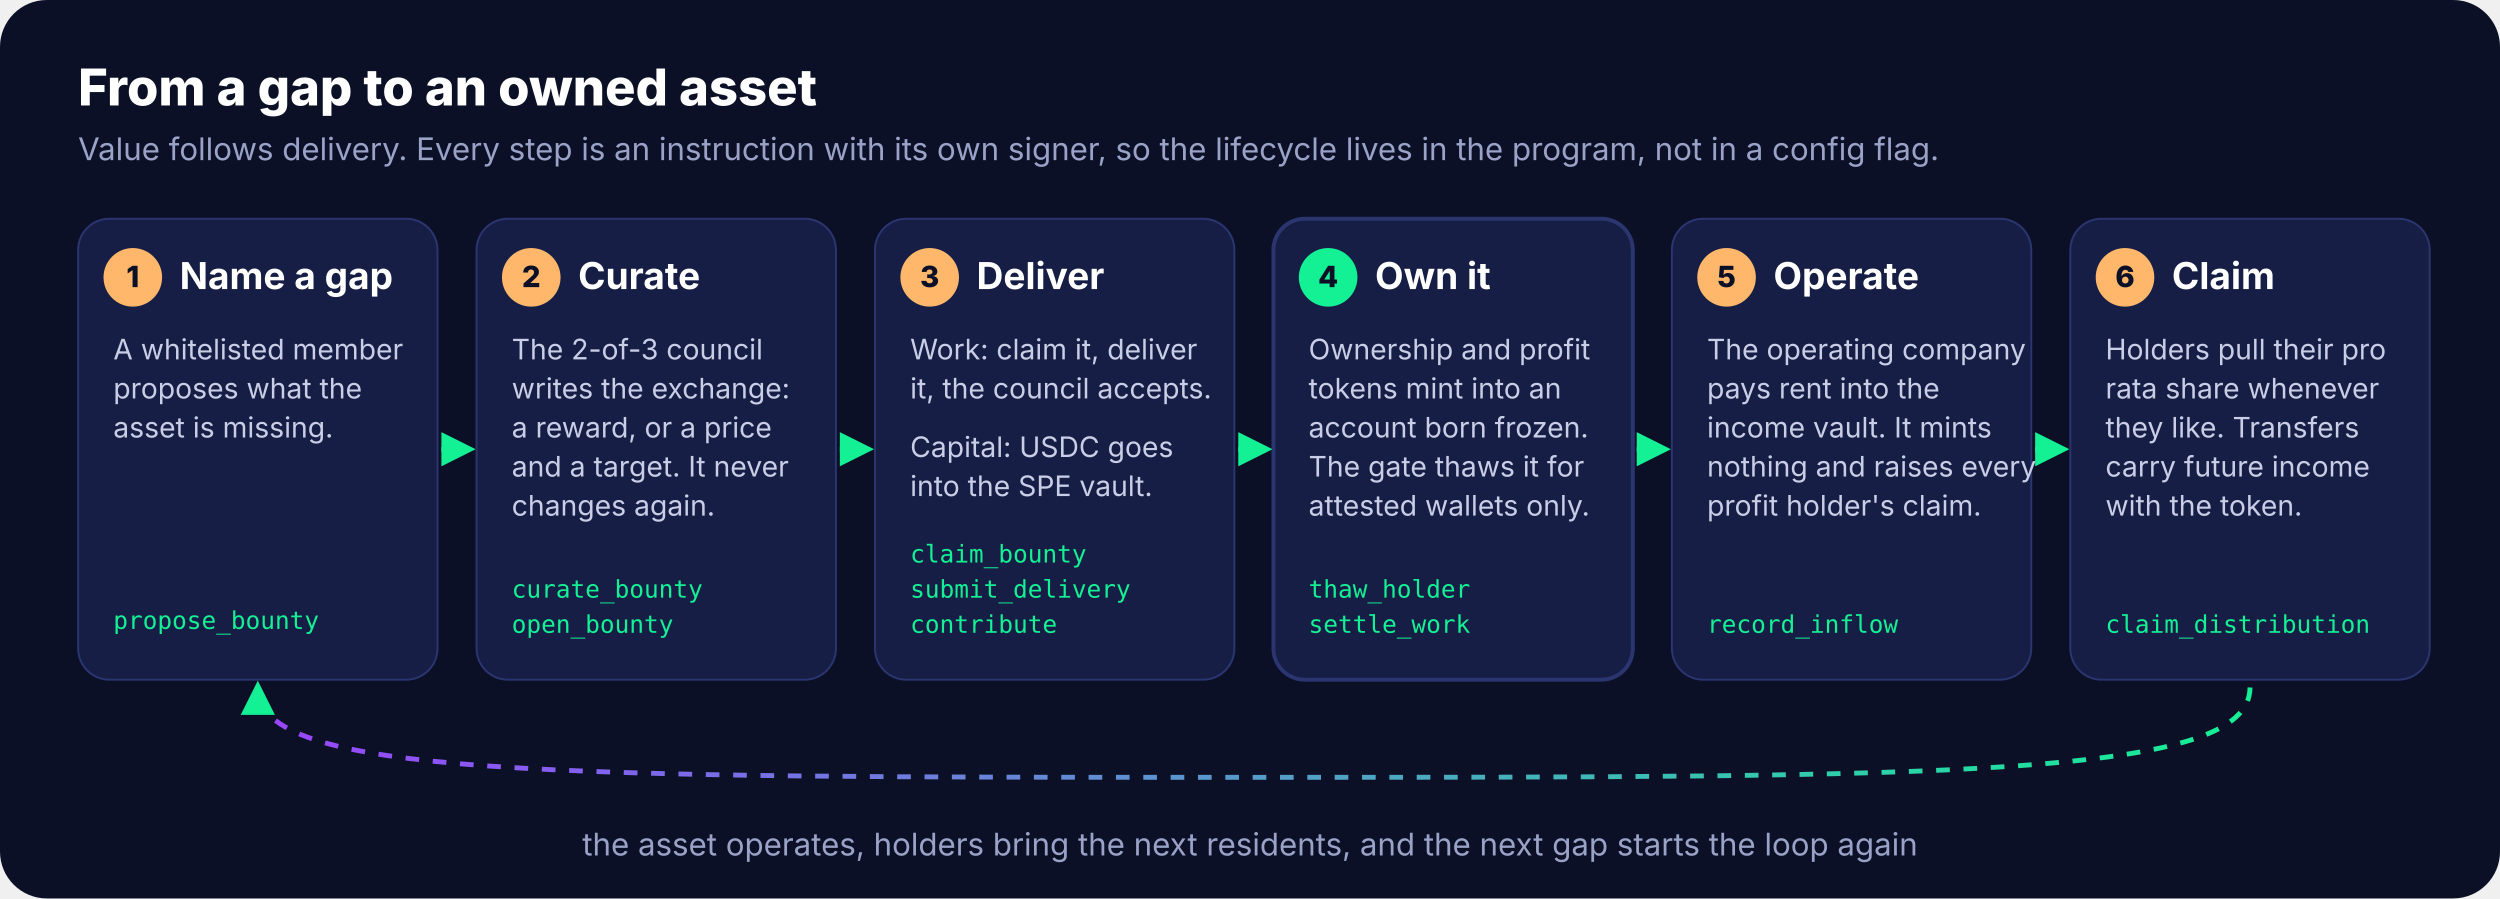
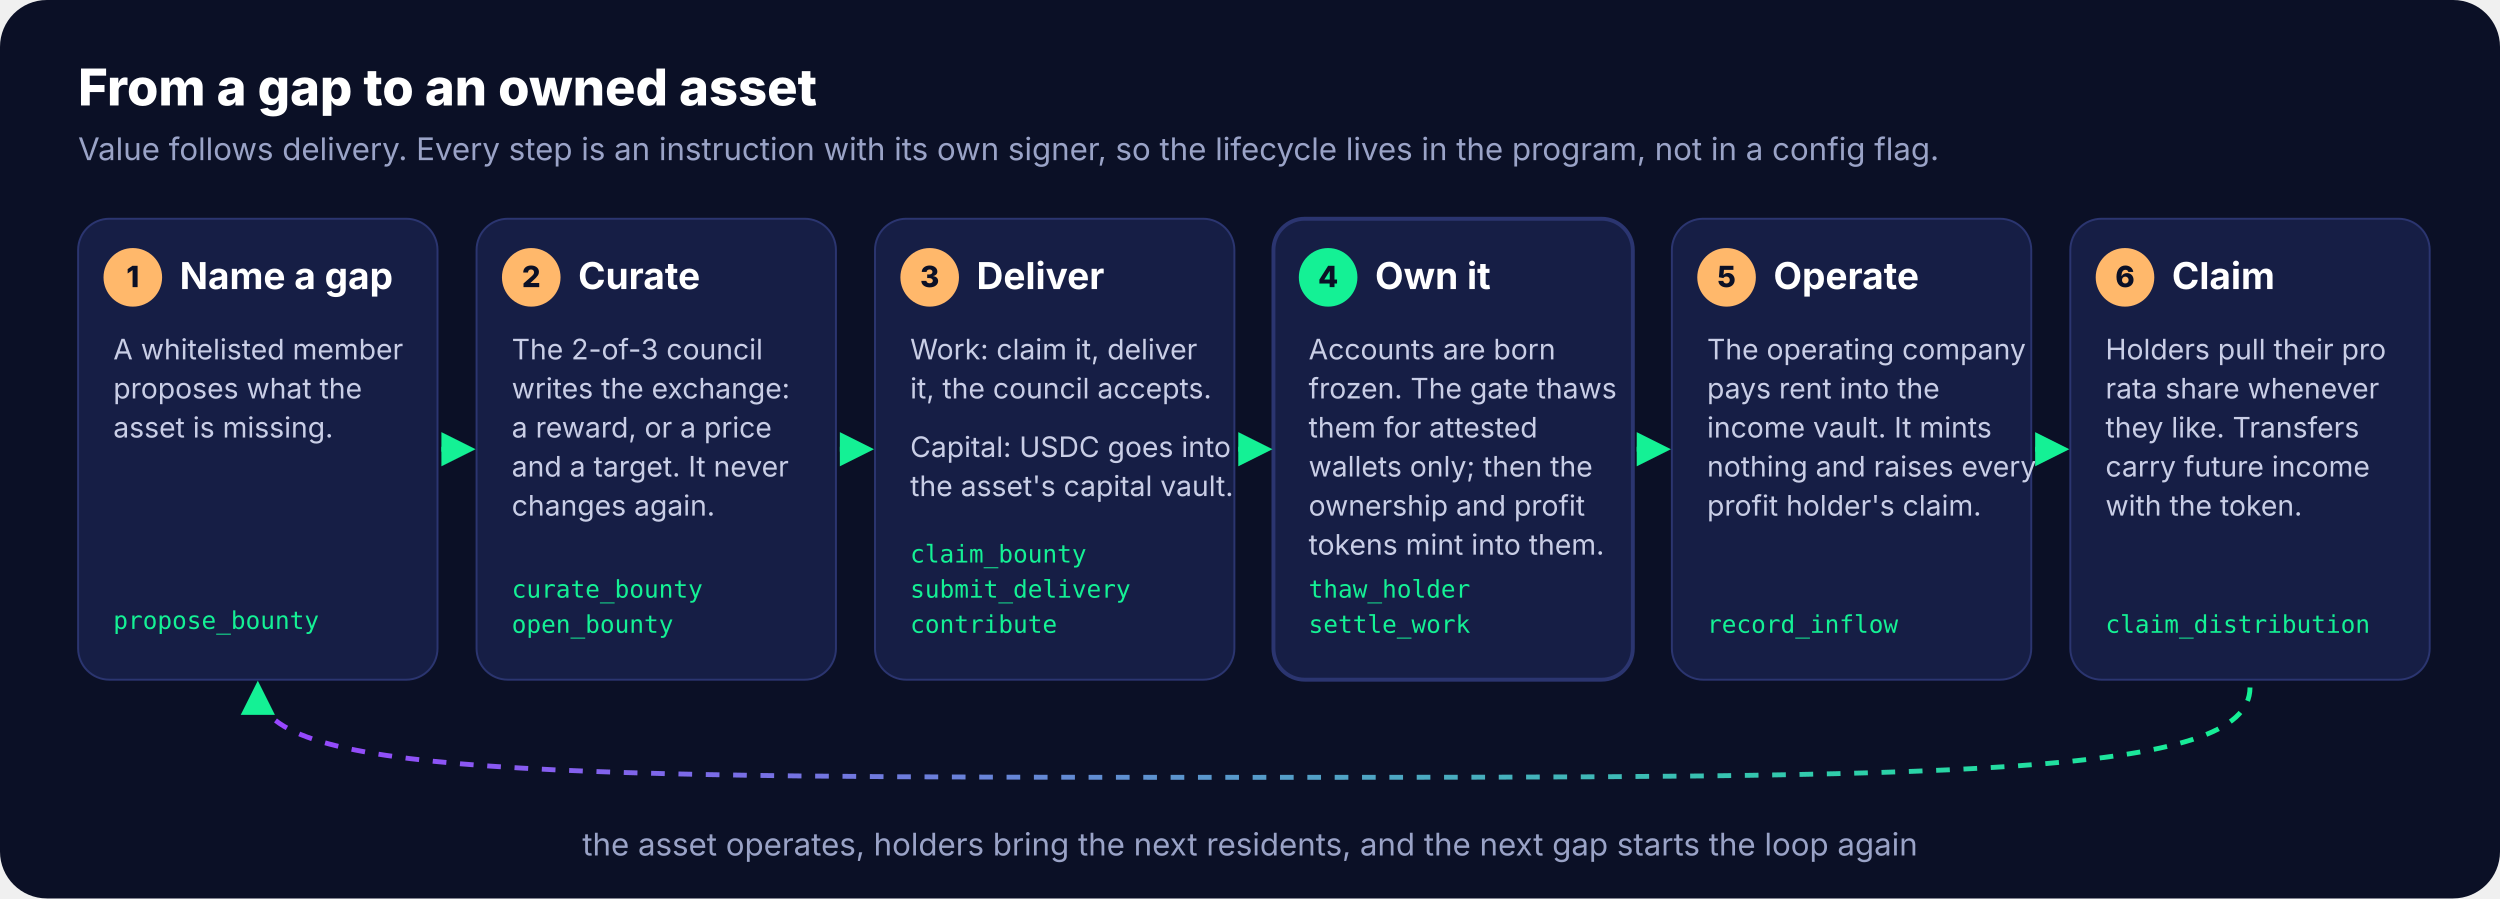
<svg xmlns="http://www.w3.org/2000/svg" width="1280" height="460" viewBox="0 0 1280 460" role="img" aria-labelledby="t d">
  <defs>
    <linearGradient id="sol" x1="0" y1="0" x2="1" y2="0">
      <stop offset="0" stop-color="#9945FF" />
      <stop offset="1" stop-color="#14F195" />
    </linearGradient>
    <marker id="arrow" viewBox="0 0 10 10" refX="8" refY="5" markerWidth="7" markerHeight="7" orient="auto-start-reverse">
      <path d="M0 0 L10 5 L0 10 z" fill="#14F195" />
    </marker>
    <style>
      .h { font: 700 19px -apple-system, BlinkMacSystemFont, 'Segoe UI', Inter, Helvetica, Arial, sans-serif; fill: #ffffff; }
      .b { font: 400 14.5px -apple-system, BlinkMacSystemFont, 'Segoe UI', Inter, Helvetica, Arial, sans-serif; fill: #C9CEE6; }
      .m { font: 500 12.5px ui-monospace, SFMono-Regular, Menlo, monospace; fill: #14F195; }
      .n { font: 800 15px -apple-system, BlinkMacSystemFont, 'Segoe UI', Inter, Helvetica, Arial, sans-serif; fill: #0B1026; }
      .title { font: 800 26px -apple-system, BlinkMacSystemFont, 'Segoe UI', Inter, Helvetica, Arial, sans-serif; fill: #ffffff; }
      .sub { font: 400 16px -apple-system, BlinkMacSystemFont, 'Segoe UI', Inter, Helvetica, Arial, sans-serif; fill: #9AA3C7; }
      .card { fill: #161E45; stroke: #2B3570; }
    </style>
  </defs>
  <rect width="1280" height="460" rx="24" fill="#0B1026" />
  <text x="40" y="54" class="title">From a gap to an owned asset</text>
  <text x="40" y="82" class="sub">Value follows delivery. Every step is an instruction with its own signer, so the lifecycle lives in the program, not in a config flag.</text>
  <g transform="translate(40 112)">
    <rect class="card" width="184" height="236" rx="16" />
    <circle cx="28" cy="30" r="15" fill="#FFB86B" />
    <text x="28" y="35" class="n" text-anchor="middle">1</text>
    <text x="52" y="36" class="h">Name a gap</text>
    <text class="b">
      <tspan x="18" y="72">A whitelisted member</tspan>
      <tspan x="18" y="92">proposes what the</tspan>
      <tspan x="18" y="112">asset is missing.</tspan>
    </text>
    <text class="m">
      <tspan x="18" y="210">propose_bounty</tspan>
    </text>
  </g>
  <g transform="translate(244 112)">
    <rect class="card" width="184" height="236" rx="16" />
    <circle cx="28" cy="30" r="15" fill="#FFB86B" />
    <text x="28" y="35" class="n" text-anchor="middle">2</text>
    <text x="52" y="36" class="h">Curate</text>
    <text class="b">
      <tspan x="18" y="72">The 2-of-3 council</tspan>
      <tspan x="18" y="92">writes the exchange:</tspan>
      <tspan x="18" y="112">a reward, or a price</tspan>
      <tspan x="18" y="132">and a target. It never</tspan>
      <tspan x="18" y="152">changes again.</tspan>
    </text>
    <text class="m">
      <tspan x="18" y="194">curate_bounty</tspan>
      <tspan x="18" y="212">open_bounty</tspan>
    </text>
  </g>
  <g transform="translate(448 112)">
    <rect class="card" width="184" height="236" rx="16" />
    <circle cx="28" cy="30" r="15" fill="#FFB86B" />
    <text x="28" y="35" class="n" text-anchor="middle">3</text>
    <text x="52" y="36" class="h">Deliver</text>
    <text class="b">
      <tspan x="18" y="72">Work: claim it, deliver</tspan>
      <tspan x="18" y="92">it, the council accepts.</tspan>
-       <tspan x="18" y="122">Capital: USDC goes</tspan>
-       <tspan x="18" y="142">into the SPE vault.</tspan>
+       <tspan x="18" y="122">Capital: USDC goes into</tspan>
+       <tspan x="18" y="142">the asset's capital vault.</tspan>
    </text>
    <text class="m">
      <tspan x="18" y="176">claim_bounty</tspan>
      <tspan x="18" y="194">submit_delivery</tspan>
      <tspan x="18" y="212">contribute</tspan>
    </text>
  </g>
  <g transform="translate(652 112)">
    <rect class="card" width="184" height="236" rx="16" stroke="url(#sol)" stroke-width="2" />
    <circle cx="28" cy="30" r="15" fill="#14F195" />
    <text x="28" y="35" class="n" text-anchor="middle">4</text>
    <text x="52" y="36" class="h">Own it</text>
    <text class="b">
-       <tspan x="18" y="72">Ownership and profit</tspan>
-       <tspan x="18" y="92">tokens mint into an</tspan>
-       <tspan x="18" y="112">account born frozen.</tspan>
-       <tspan x="18" y="132">The gate thaws it for</tspan>
-       <tspan x="18" y="152">attested wallets only.</tspan>
+       <tspan x="18" y="72">Accounts are born</tspan>
+       <tspan x="18" y="92">frozen. The gate thaws</tspan>
+       <tspan x="18" y="112">them for attested</tspan>
+       <tspan x="18" y="132">wallets only; then the</tspan>
+       <tspan x="18" y="152">ownership and profit</tspan>
+       <tspan x="18" y="172">tokens mint into them.</tspan>
    </text>
    <text class="m">
      <tspan x="18" y="194">thaw_holder</tspan>
      <tspan x="18" y="212">settle_work</tspan>
    </text>
  </g>
  <g transform="translate(856 112)">
    <rect class="card" width="184" height="236" rx="16" />
    <circle cx="28" cy="30" r="15" fill="#FFB86B" />
    <text x="28" y="35" class="n" text-anchor="middle">5</text>
    <text x="52" y="36" class="h">Operate</text>
    <text class="b">
      <tspan x="18" y="72">The operating company</tspan>
      <tspan x="18" y="92">pays rent into the</tspan>
      <tspan x="18" y="112">income vault. It mints</tspan>
      <tspan x="18" y="132">nothing and raises every</tspan>
      <tspan x="18" y="152">profit holder's claim.</tspan>
    </text>
    <text class="m">
      <tspan x="18" y="212">record_inflow</tspan>
    </text>
  </g>
  <g transform="translate(1060 112)">
    <rect class="card" width="184" height="236" rx="16" />
    <circle cx="28" cy="30" r="15" fill="#FFB86B" />
    <text x="28" y="35" class="n" text-anchor="middle">6</text>
    <text x="52" y="36" class="h">Claim</text>
    <text class="b">
      <tspan x="18" y="72">Holders pull their pro</tspan>
      <tspan x="18" y="92">rata share whenever</tspan>
      <tspan x="18" y="112">they like. Transfers</tspan>
      <tspan x="18" y="132">carry future income</tspan>
      <tspan x="18" y="152">with the token.</tspan>
    </text>
    <text class="m">
      <tspan x="18" y="212">claim_distribution</tspan>
    </text>
  </g>
  <g stroke="#14F195" stroke-width="2.5" fill="none" marker-end="url(#arrow)">
    <line x1="226" y1="230" x2="240" y2="230" />
    <line x1="430" y1="230" x2="444" y2="230" />
    <line x1="634" y1="230" x2="648" y2="230" />
    <line x1="838" y1="230" x2="852" y2="230" />
    <line x1="1042" y1="230" x2="1056" y2="230" />
  </g>
  <path d="M1152 352 C 1152 398, 1000 398, 640 398 S 132 398, 132 352" fill="none" stroke="url(#sol)" stroke-width="2.5" stroke-dasharray="7 7" marker-end="url(#arrow)" />
  <text x="640" y="438" text-anchor="middle" class="sub">the asset operates, holders bring the next residents, and the next gap starts the loop again</text>
</svg>
